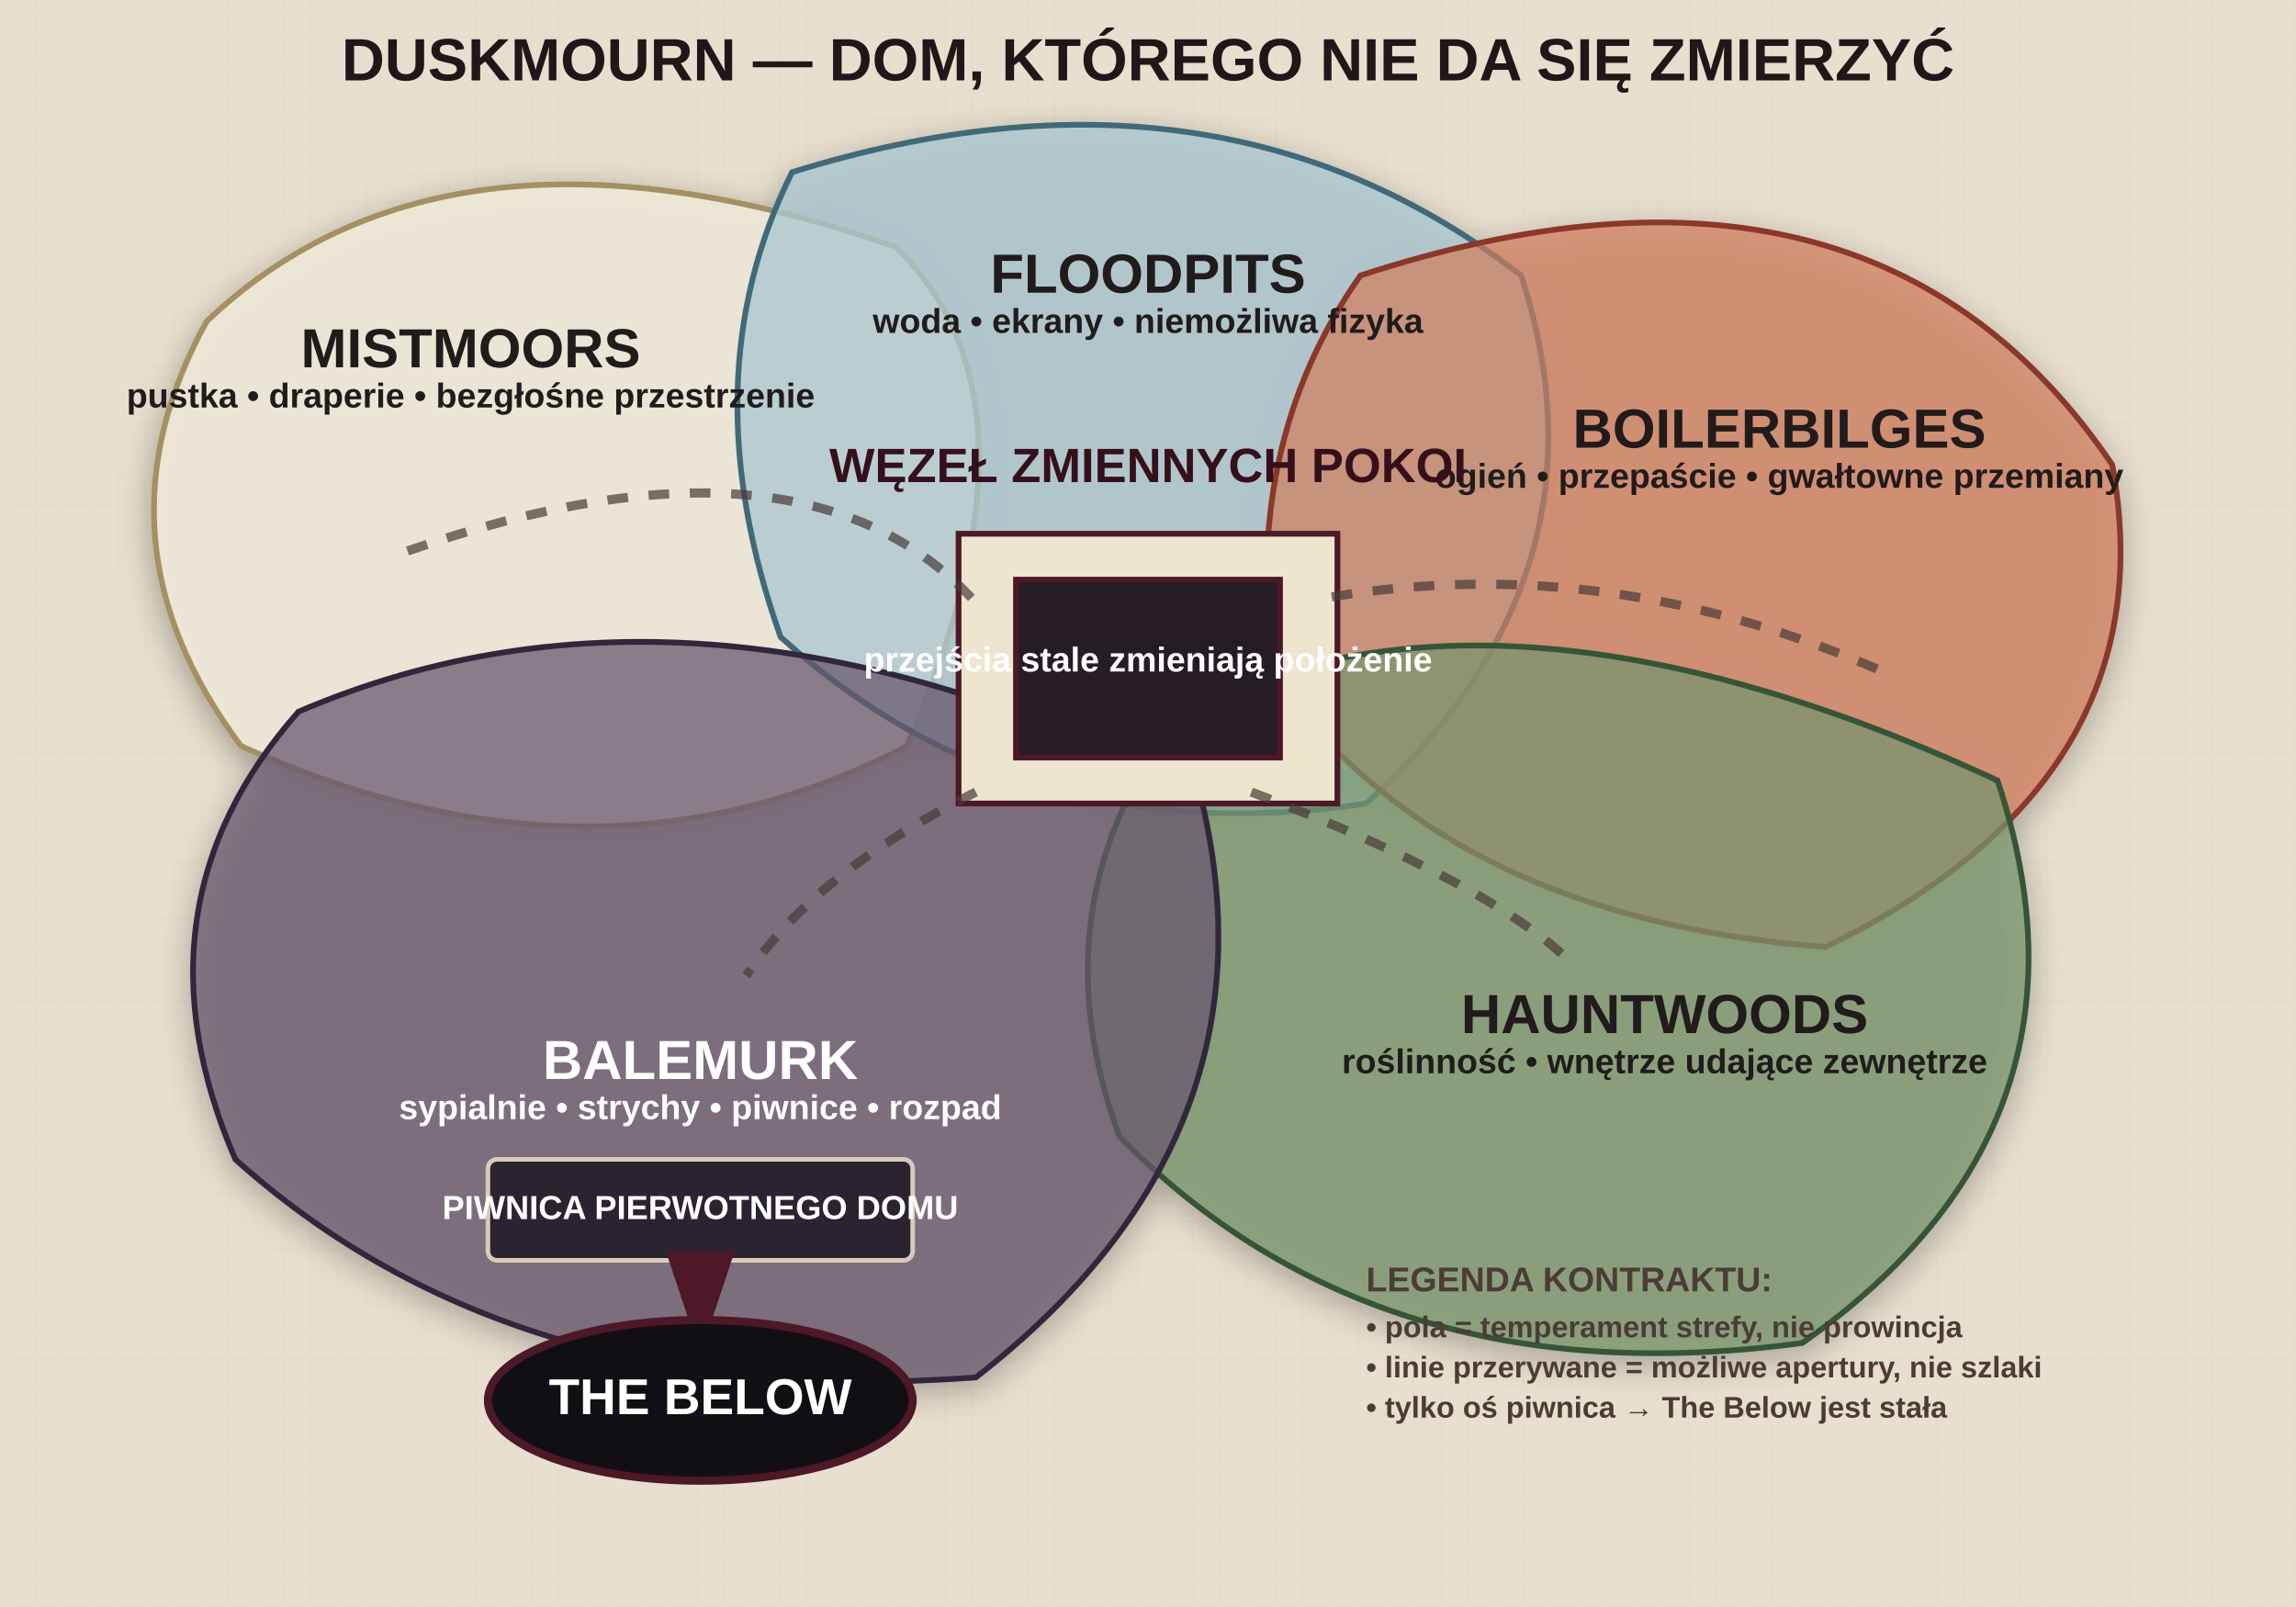
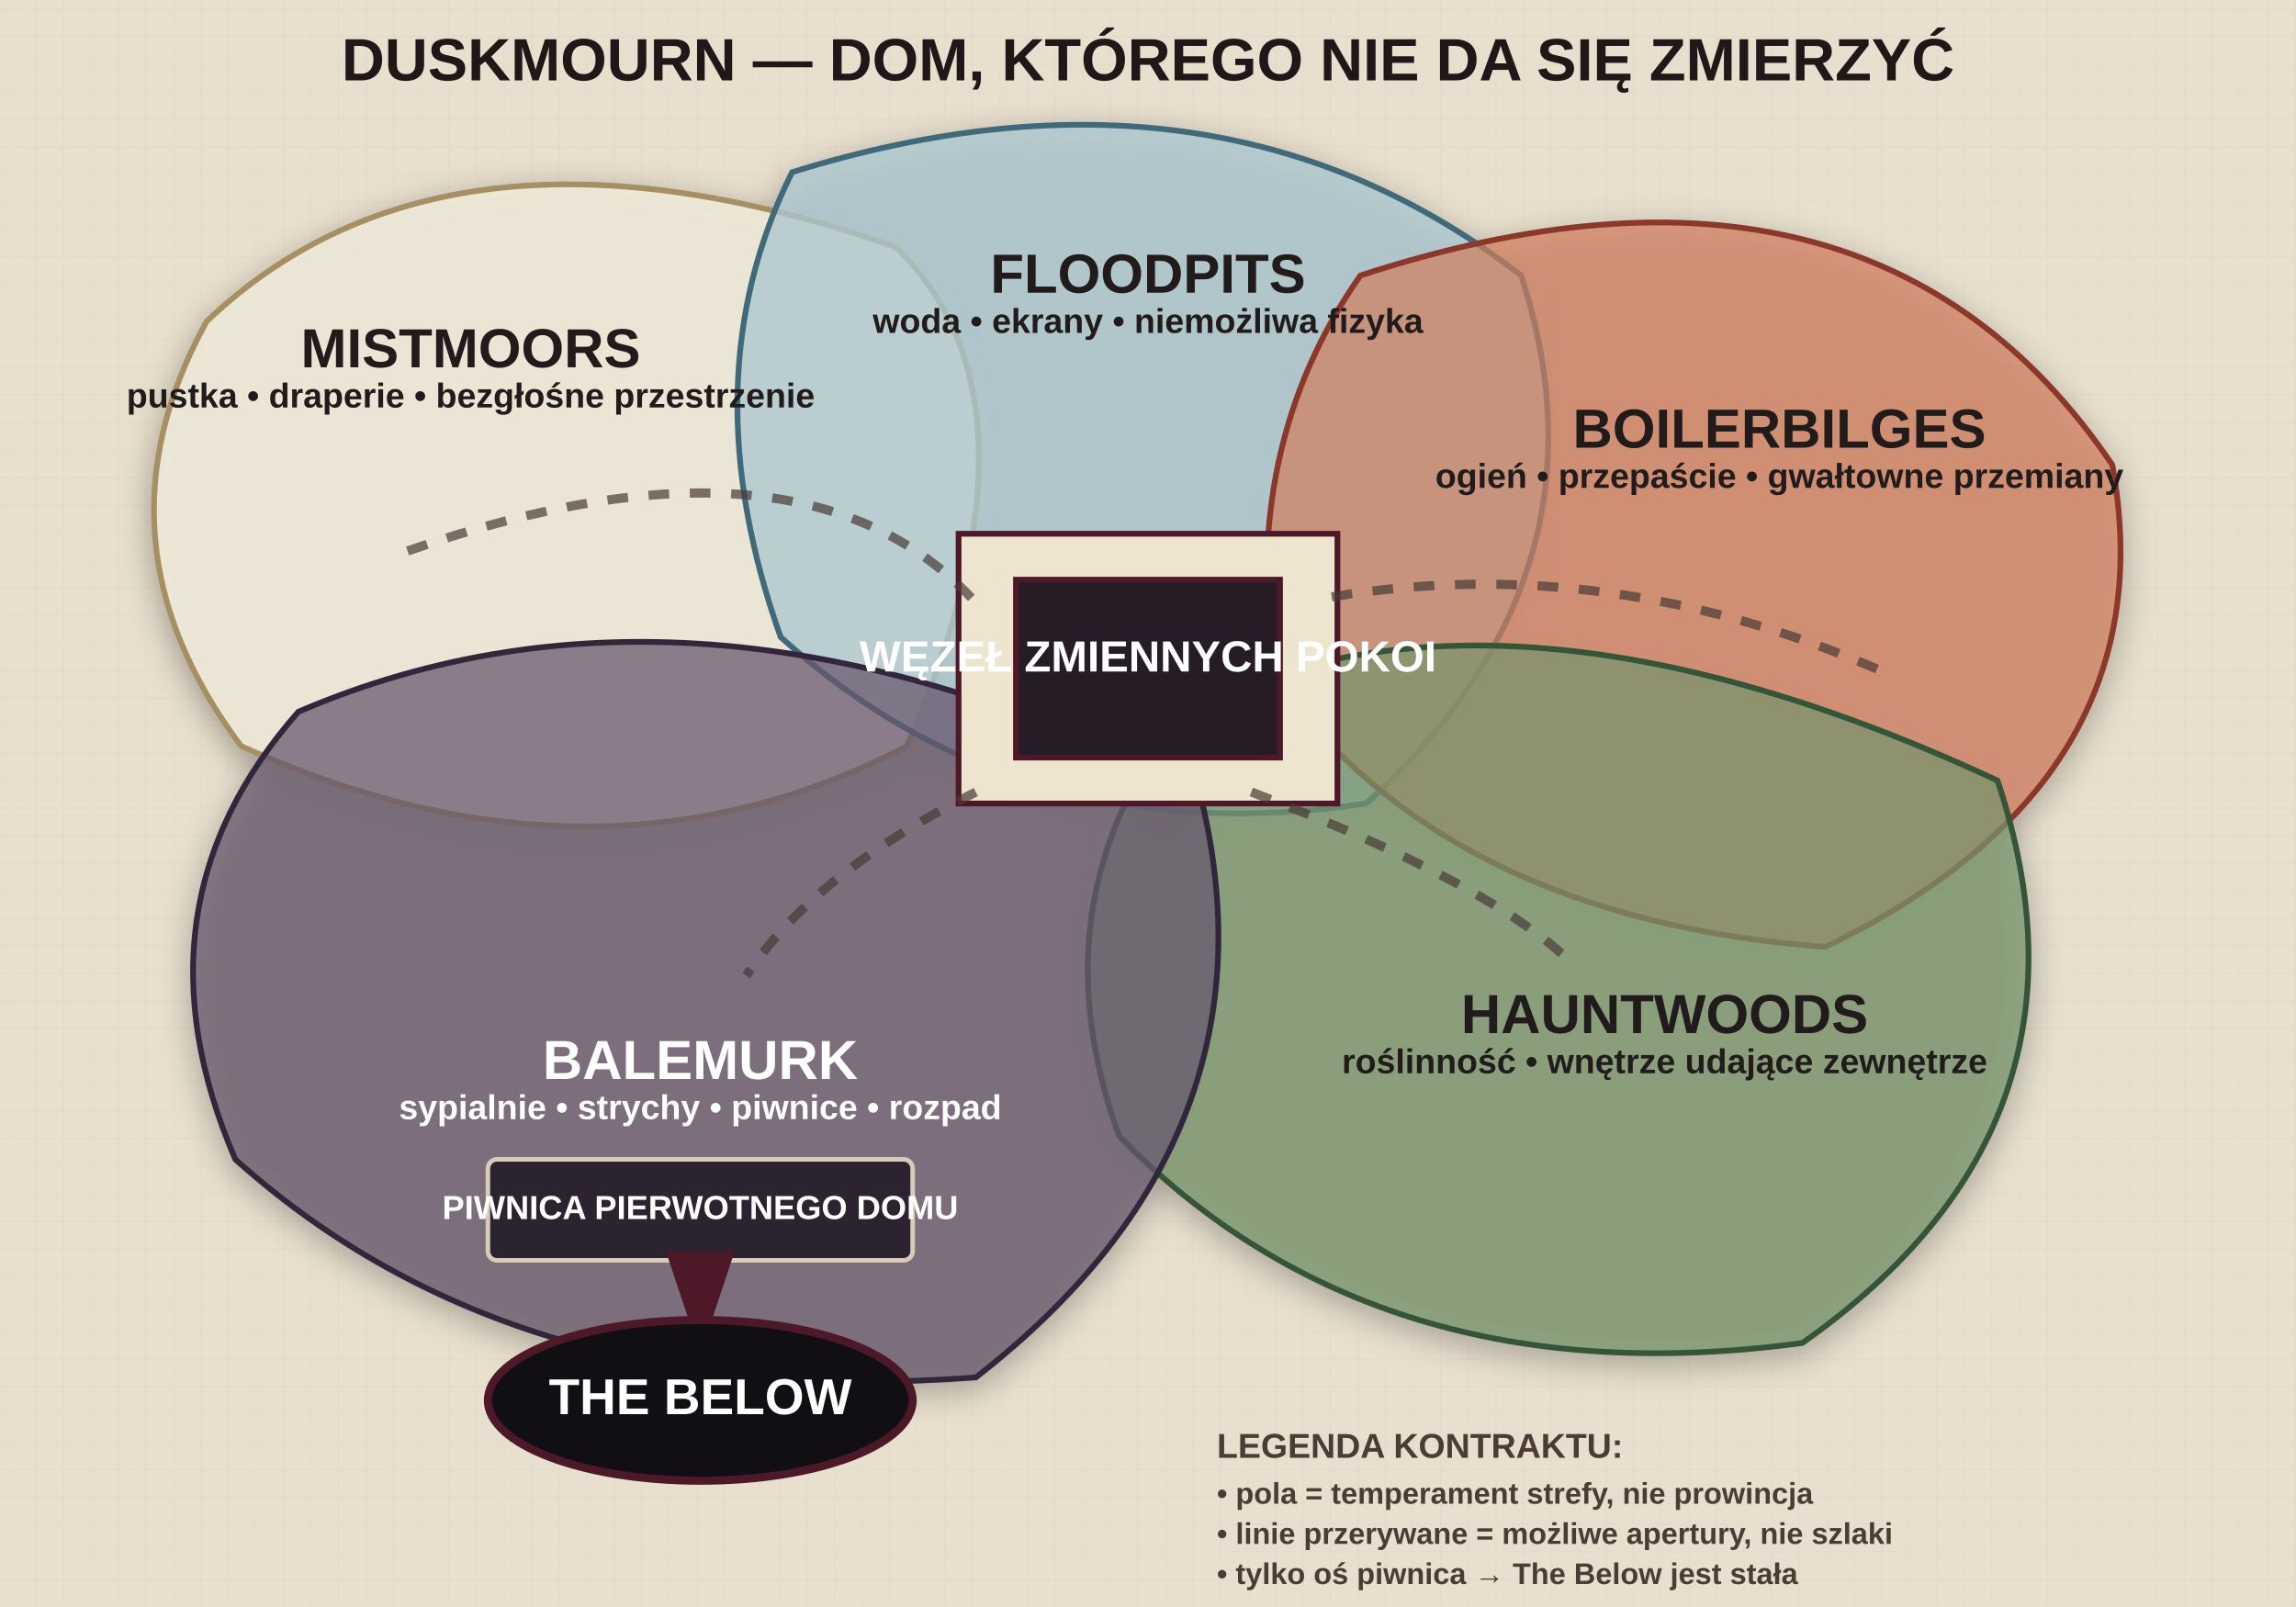
<svg xmlns="http://www.w3.org/2000/svg" viewBox="0 0 2000 1400" role="img" aria-labelledby="title desc">
  <defs>
    <filter id="shadow">
      <feDropShadow dx="0" dy="8" stdDeviation="14" flood-opacity=".35" />
    </filter>
    <pattern id="paper" width="24" height="24" patternUnits="userSpaceOnUse">
      <rect width="24" height="24" fill="#e8dfce" />
      <path d="M0 8h24M7 0v24" stroke="#c9bca6" stroke-opacity=".12" />
    </pattern>
    <marker id="arrow" markerWidth="10" markerHeight="10" refX="8" refY="3" orient="auto">
      <path d="M0 0L9 3L0 6Z" fill="#4d1827" />
    </marker>
  </defs>
  <rect width="2000" height="1400" fill="url(#paper)" />
  <text x="1000" y="70" text-anchor="middle" font-family="Arial, Helvetica, sans-serif" font-size="52" font-weight="800" fill="#201719">DUSKMOURN — DOM, KTÓREGO NIE DA SIĘ ZMIERZYĆ</text>
  <g filter="url(#shadow)" stroke-width="5">
    <path d="M180 280Q390 80 780 215Q920 350 790 650Q520 790 210 650Q75 470 180 280Z" fill="#eee8d8" fill-opacity=".9" stroke="#a58f63" />
    <path d="M690 150Q1060 35 1325 240Q1410 500 1190 700Q890 745 680 555Q600 330 690 150Z" fill="#abc8d1" fill-opacity=".76" stroke="#416a7a" />
    <path d="M1185 240Q1630 95 1840 405Q1890 680 1590 825Q1260 800 1110 590Q1080 390 1185 240Z" fill="#d27d5d" fill-opacity=".69" stroke="#8b382b" />
    <path d="M1030 620Q1310 480 1740 680Q1840 980 1570 1170Q1200 1220 975 990Q900 785 1030 620Z" fill="#78956d" fill-opacity=".72" stroke="#365537" />
    <path d="M260 620Q610 470 1045 690Q1120 990 850 1200Q450 1230 205 1010Q110 790 260 620Z" fill="#66556c" fill-opacity=".72" stroke="#32283c" />
  </g>
  <g font-family="Arial, Helvetica, sans-serif" text-anchor="middle" fill="#211b1b">
    <text x="410" y="320" font-size="48" font-weight="800">MISTMOORS</text>
    <text x="410" y="355" font-size="30" font-weight="600">pustka • draperie • bezgłośne przestrzenie</text>
    <text x="1000" y="255" font-size="48" font-weight="800">FLOODPITS</text>
    <text x="1000" y="290" font-size="30" font-weight="600">woda • ekrany • niemożliwa fizyka</text>
    <text x="1550" y="390" font-size="48" font-weight="800">BOILERBILGES</text>
    <text x="1550" y="425" font-size="30" font-weight="600">ogień • przepaście • gwałtowne przemiany</text>
    <text x="1450" y="900" font-size="48" font-weight="800">HAUNTWOODS</text>
    <text x="1450" y="935" font-size="30" font-weight="600">roślinność • wnętrze udające zewnętrze</text>
    <text x="610" y="940" font-size="48" font-weight="800" fill="#ffffff">BALEMURK</text>
    <text x="610" y="975" font-size="30" font-weight="700" fill="#ffffff">sypialnie • strychy • piwnice • rozpad</text>
  </g>
  <g fill="#eee5cf" stroke="#4d1827" stroke-width="5">
    <path d="M835 465h330v235H835Z" />
    <path d="M885 505h230v155H885Z" fill="#251c25" />
  </g>
-   <text x="1000" y="420" text-anchor="middle" font-family="Arial, Helvetica, sans-serif" font-size="42" font-weight="800" fill="#35101b">WĘZEŁ ZMIENNYCH POKOI</text>
-   <text x="1000" y="585" text-anchor="middle" font-family="Arial, Helvetica, sans-serif" font-size="30" font-weight="700" fill="#ffffff">przejścia stale zmieniają położenie</text>
+   <text x="1000" y="585" text-anchor="middle" font-family="Arial, Helvetica, sans-serif" font-size="38" font-weight="800" fill="#ffffff">WĘZEŁ ZMIENNYCH POKOI</text>
  <g stroke="#493a36" stroke-width="8" fill="none" stroke-dasharray="18 18" opacity=".7">
    <path d="M355 480Q700 360 850 525" />
    <path d="M1160 520Q1400 480 1640 585" />
    <path d="M1090 690Q1300 770 1370 840" />
    <path d="M850 690Q710 760 650 850" />
  </g>
  <g font-family="Arial, Helvetica, sans-serif" text-anchor="middle">
    <rect x="425" y="1010" width="370" height="88" rx="8" fill="#2b2430" stroke="#d9cbbb" stroke-width="4" />
    <text x="610" y="1062" font-size="29" font-weight="800" fill="#ffffff">PIWNICA PIERWOTNEGO DOMU</text>
    <path d="M610 1100V1170" stroke="#4d1827" stroke-width="10" marker-end="url(#arrow)" />
    <ellipse cx="610" cy="1220" rx="185" ry="70" fill="#120f14" stroke="#4d1827" stroke-width="7" />
    <text x="610" y="1232" font-size="44" font-weight="800" fill="#ffffff">THE BELOW</text>
  </g>
  <g font-family="Arial, Helvetica, sans-serif" fill="#4b3c36">
-     <text x="1190" y="1125" font-size="30" font-weight="800">LEGENDA KONTRAKTU:</text>
-     <text x="1190" y="1165" font-size="26" font-weight="600">• pola = temperament strefy, nie prowincja</text>
-     <text x="1190" y="1200" font-size="26" font-weight="600">• linie przerywane = możliwe apertury, nie szlaki</text>
-     <text x="1190" y="1235" font-size="26" font-weight="600">• tylko oś piwnica → The Below jest stała</text>
+     <text x="1060" y="1270" font-size="30" font-weight="800">LEGENDA KONTRAKTU:</text>
+     <text x="1060" y="1310" font-size="26" font-weight="600">• pola = temperament strefy, nie prowincja</text>
+     <text x="1060" y="1345" font-size="26" font-weight="600">• linie przerywane = możliwe apertury, nie szlaki</text>
+     <text x="1060" y="1380" font-size="26" font-weight="600">• tylko oś piwnica → The Below jest stała</text>
  </g>
</svg>
